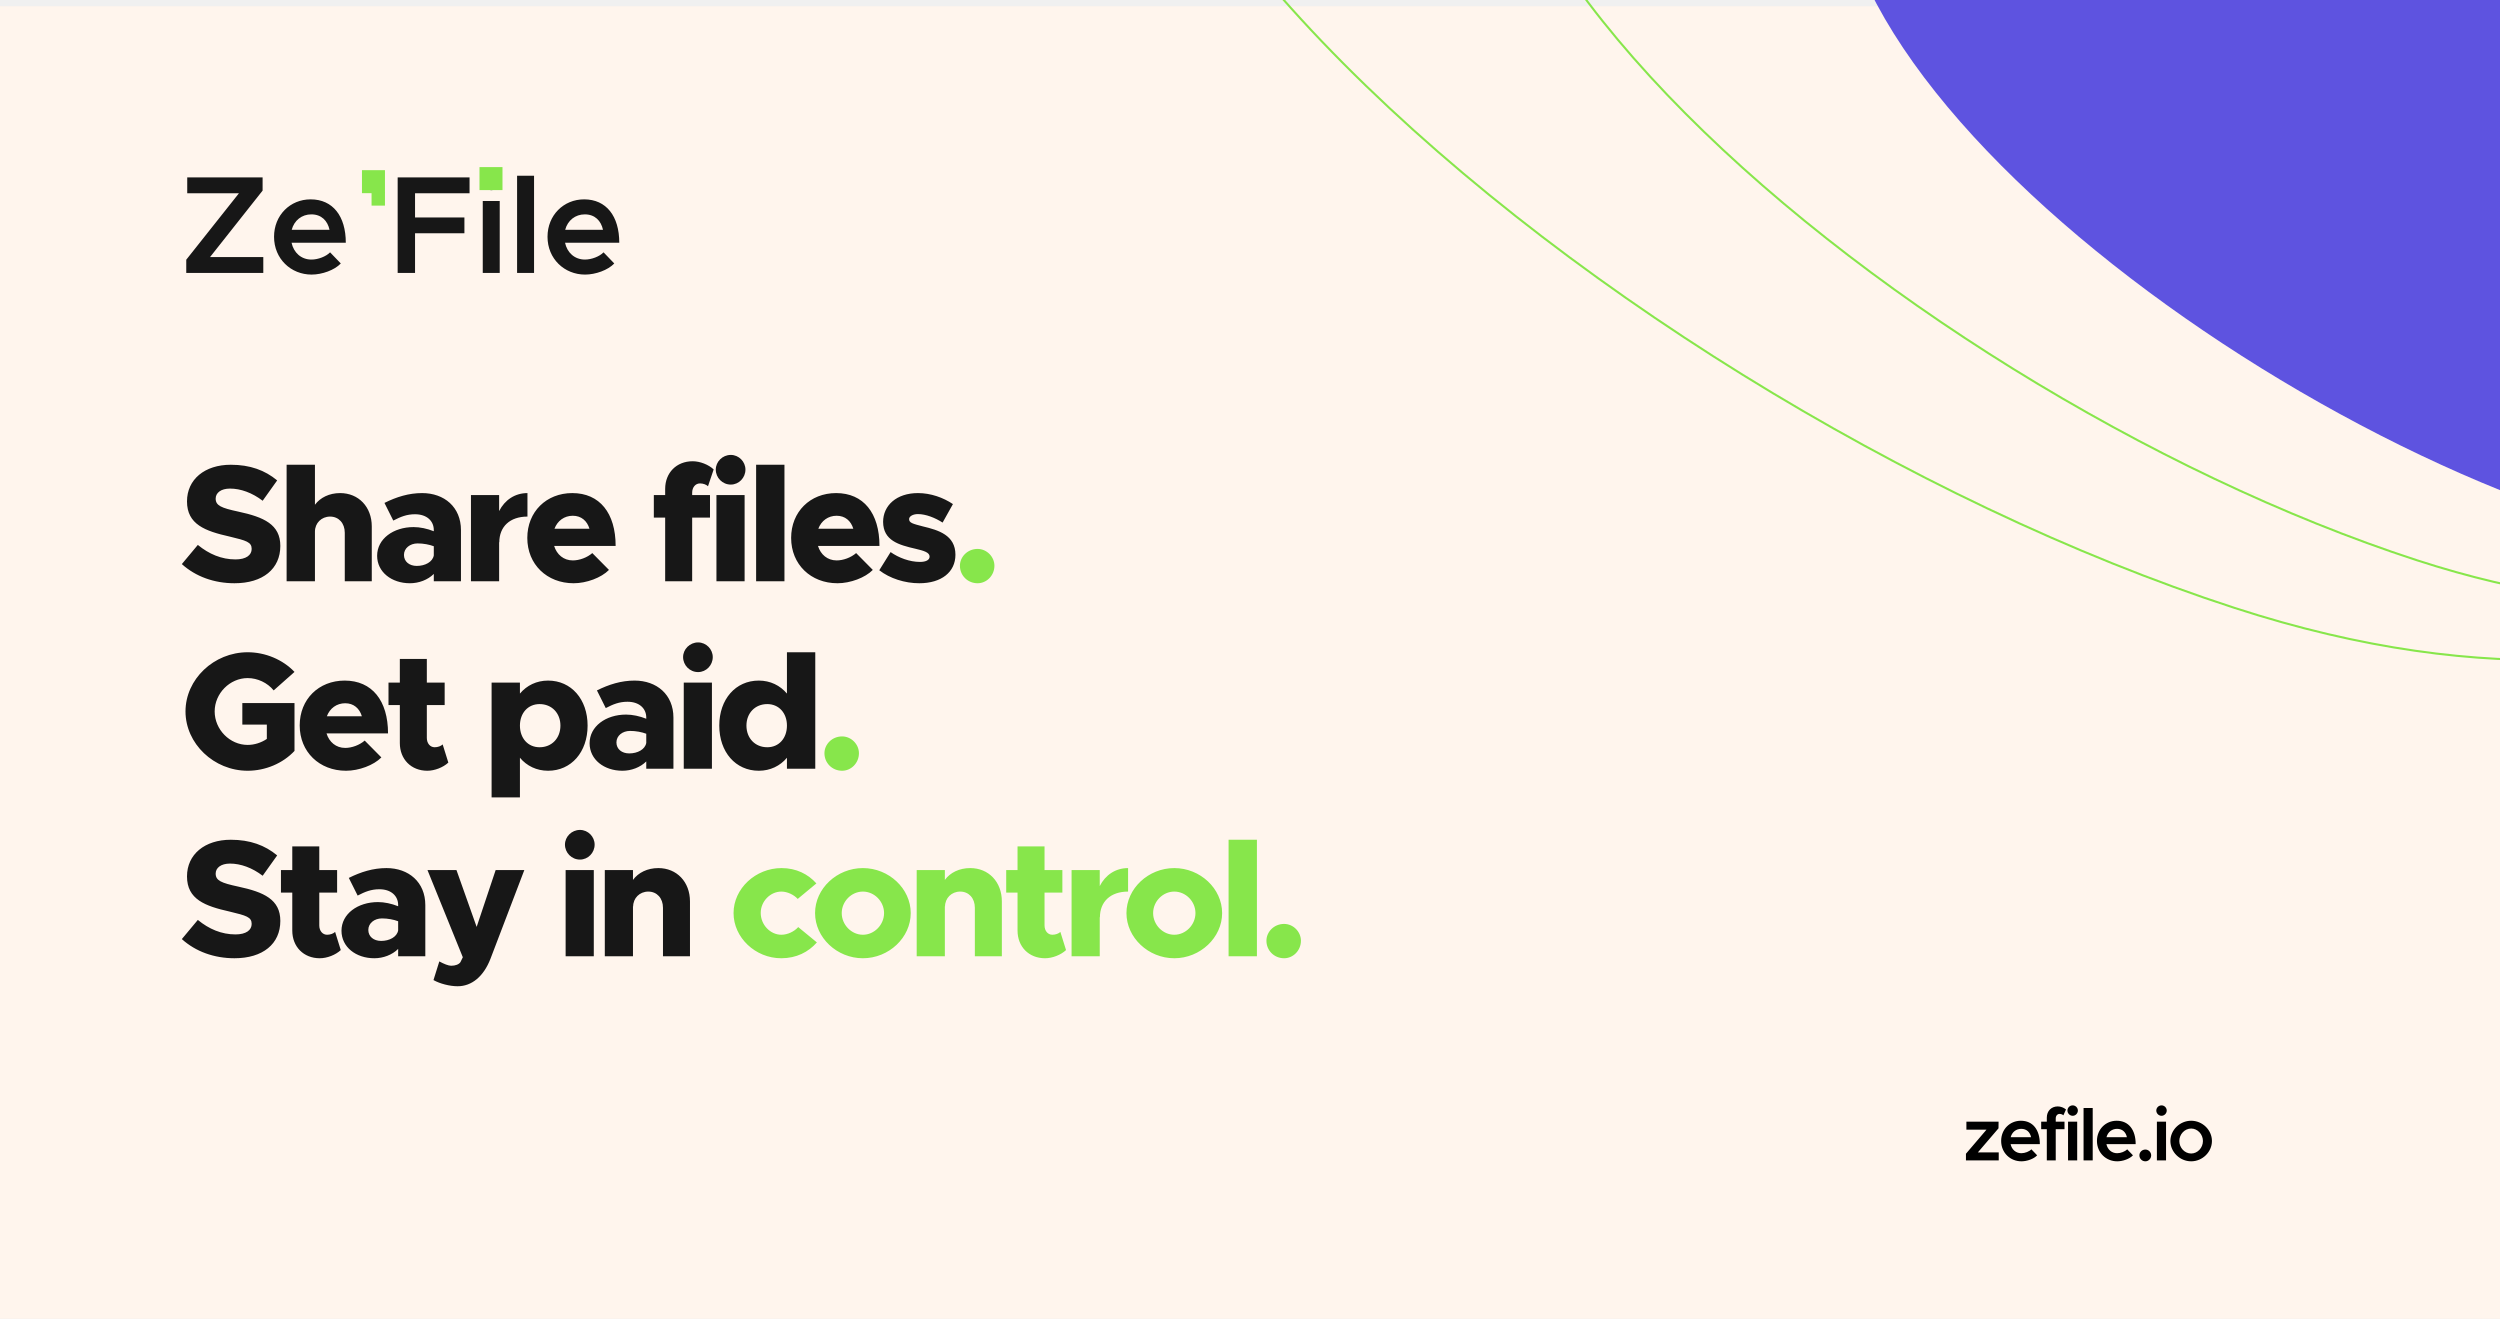
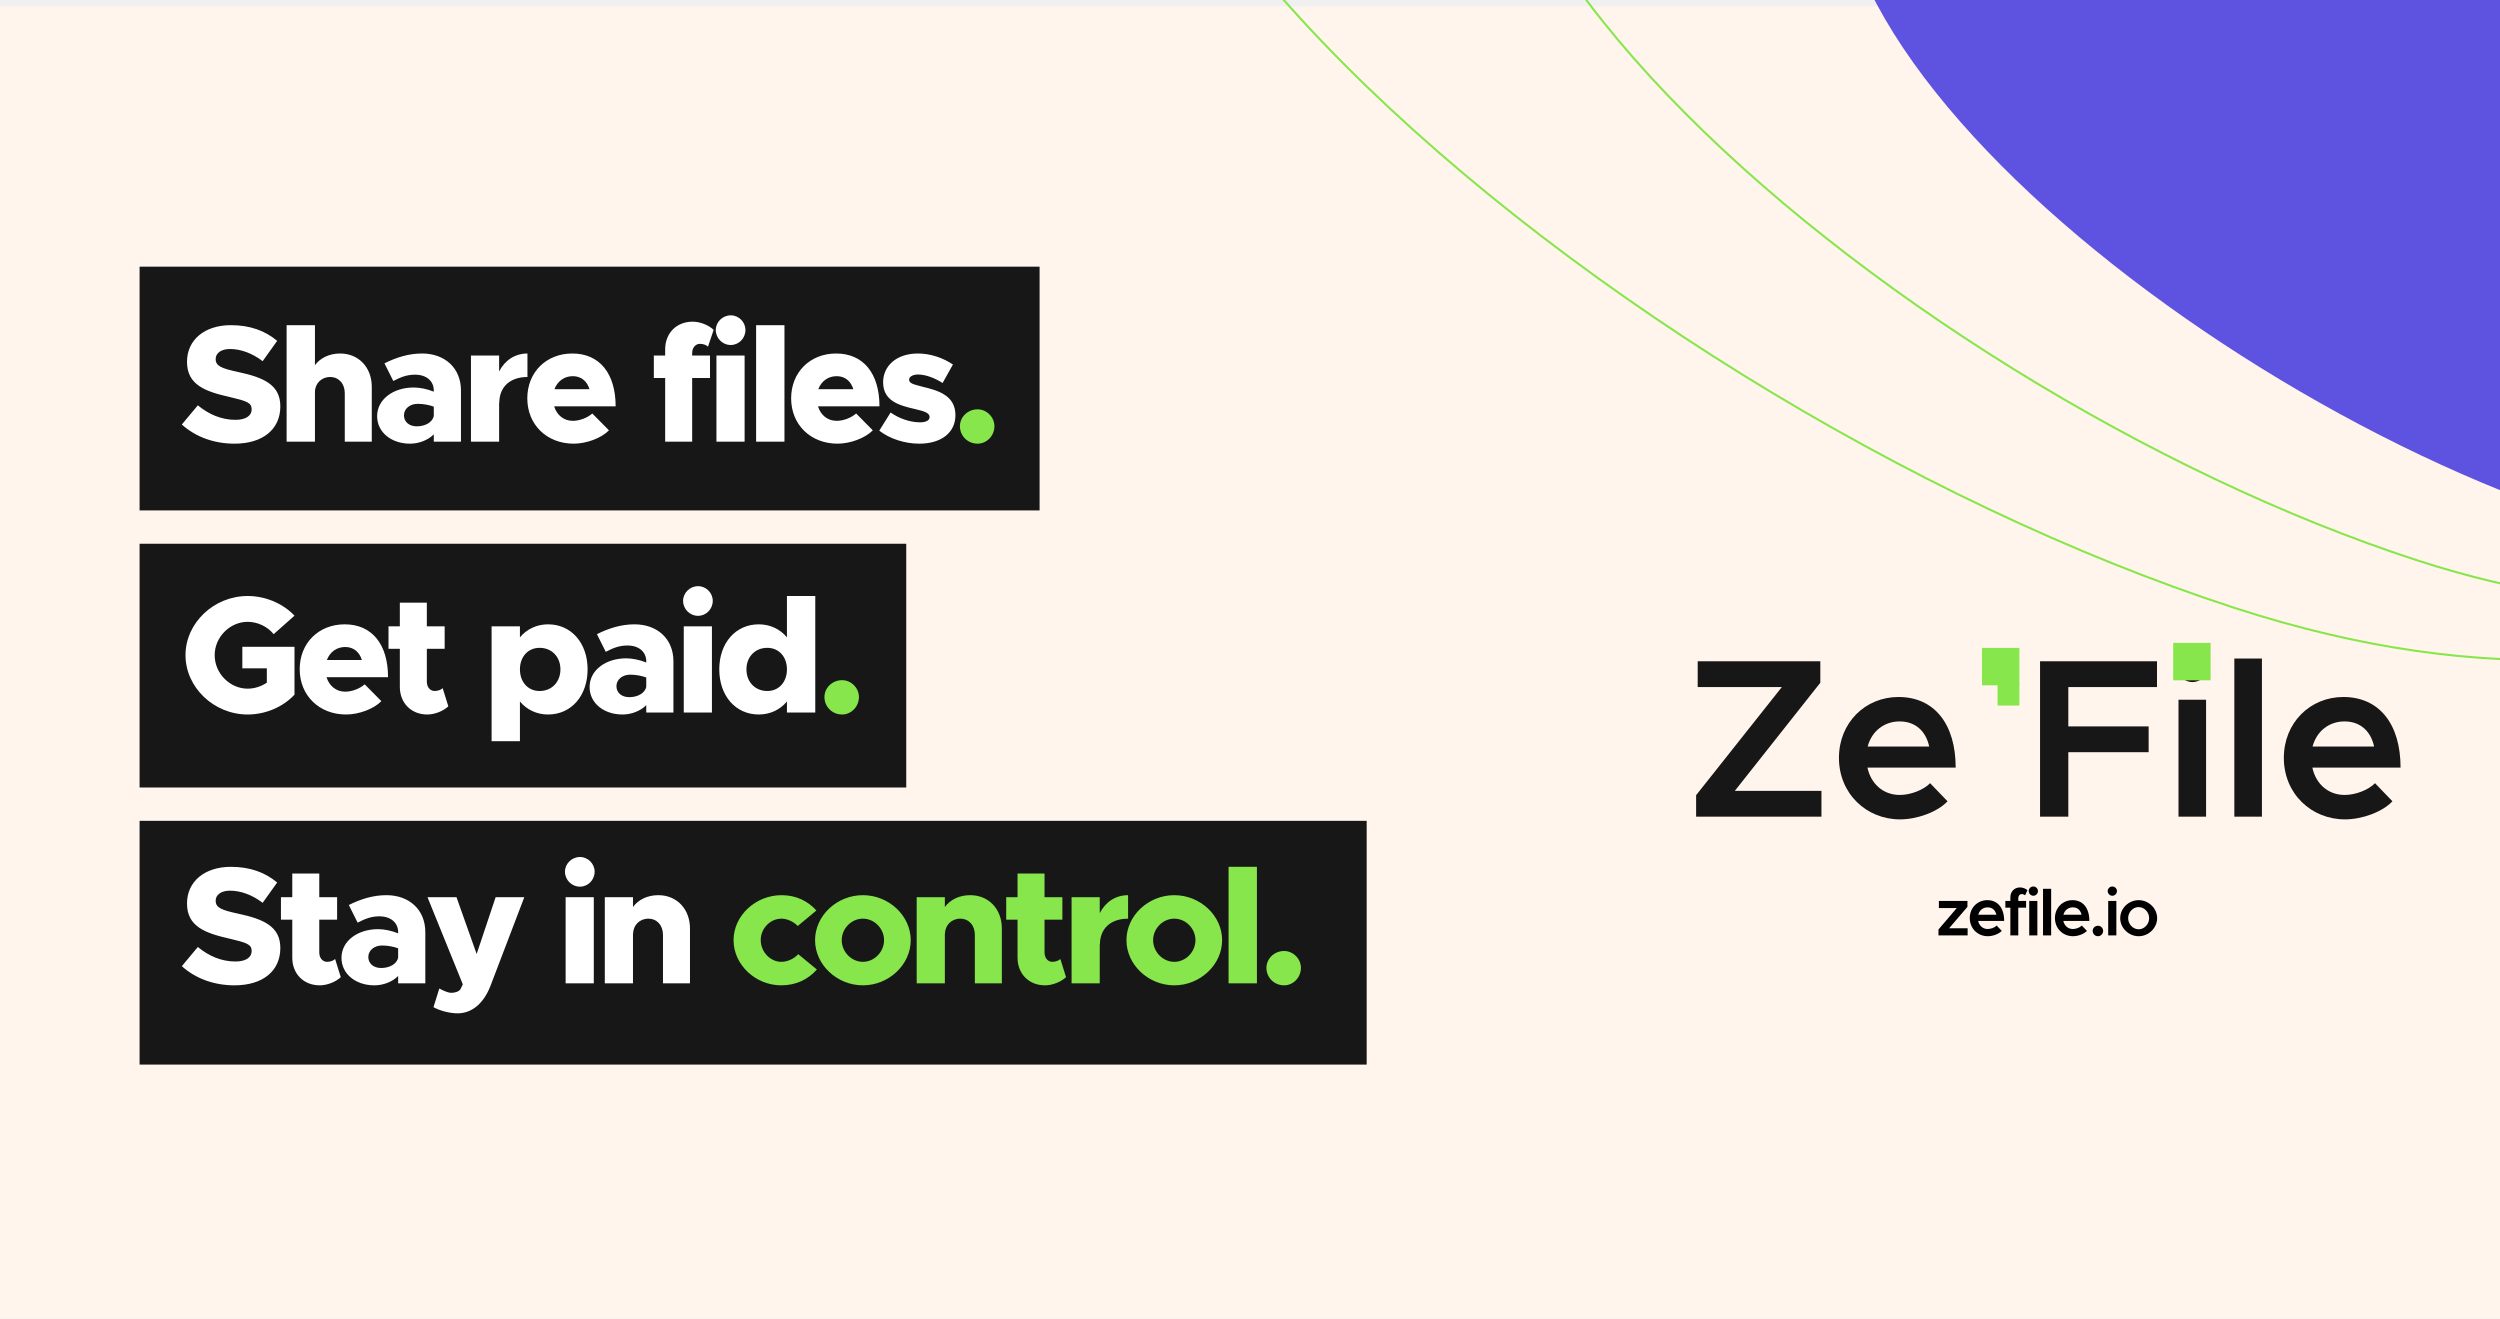
<svg xmlns="http://www.w3.org/2000/svg" width="1200" height="633" viewBox="0 0 1200 633" fill="none">
  <rect width="1200" height="630" transform="translate(0 3)" fill="#FFF5ED" />
-   <path d="M112.56 279.96C102.8 279.96 93.92 276.76 87.28 270.76L94.96 261.56C100.32 265.96 106.32 268.52 113.04 268.52C118.16 268.52 120.8 266.44 120.8 263.48C120.8 260.2 118.24 259.48 110.24 257.56C98.48 254.92 89.76 251.72 89.76 240.68C89.76 230.12 98.24 223.08 110.8 223.08C120 223.08 127.2 225.72 133.04 230.6L126.08 240.36C121.04 236.52 115.52 234.52 110.4 234.52C106 234.52 103.52 236.6 103.52 239.32C103.52 242.68 106.16 243.8 114.32 245.56C126.64 248.2 134.56 251.72 134.56 262.04C134.56 273.08 126.16 279.96 112.56 279.96ZM163.254 236.68C172.134 236.68 178.454 243.32 178.454 252.68V279H165.494V255.72C165.494 251.16 162.614 247.96 158.454 247.96C154.294 247.96 151.174 251.08 151.174 255.16V279H137.574V223.08H151.174V242.28C153.734 238.84 158.054 236.68 163.254 236.68ZM202.621 236.68C213.261 236.68 221.261 243.4 221.261 254.44V279H208.221V275.48C205.341 278.36 201.021 279.96 196.781 279.96C187.981 279.96 181.021 274.6 181.021 266.76C181.021 258.68 188.781 253 198.541 253C201.581 253 205.021 253.72 208.221 255V254.44C208.221 250.04 204.861 246.84 199.181 246.84C195.261 246.84 192.301 248.04 188.781 249.88L184.541 241.4C190.301 238.52 196.221 236.68 202.621 236.68ZM200.061 271.64C204.061 271.64 207.661 269.72 208.221 266.6V262.2C206.141 261.4 203.261 260.84 200.461 260.84C196.781 260.84 193.901 263.16 193.901 266.36C193.901 269.56 196.461 271.64 200.061 271.64ZM239.58 245.32C242.3 239.96 247.18 236.68 253.18 236.68V247.96C244.78 247.96 239.66 252.76 239.66 260.36L239.58 260.2V279H226.06V237.64H239.58V245.32ZM274.945 269C278.145 269 281.825 267.64 284.305 265.48L292.305 273.56C288.625 277.32 281.505 279.96 275.345 279.96C262.545 279.96 253.105 270.92 253.105 258.2C253.105 245.64 262.225 236.68 274.705 236.68C287.825 236.68 295.505 246.28 295.505 262.04H265.985C267.265 266.2 270.545 269 274.945 269ZM274.945 247.56C270.865 247.56 267.585 249.96 266.145 253.8H282.945C281.825 250.04 279.025 247.56 274.945 247.56ZM332.238 236.52V237.64H340.798V248.44H332.238V279H319.278V248.44H313.838V237.64H319.278V234.68C319.278 226.92 324.718 221.4 332.478 221.4C335.998 221.4 340.078 223 342.558 225.32L339.838 233.4C339.038 232.6 337.518 232.04 335.998 232.04C333.838 232.04 332.238 233.88 332.238 236.52ZM350.772 232.6C346.772 232.6 343.572 229.32 343.572 225.4C343.572 221.64 346.772 218.36 350.772 218.36C354.692 218.36 357.812 221.64 357.812 225.4C357.812 229.32 354.692 232.6 350.772 232.6ZM343.892 279V237.64H357.412V279H343.892ZM362.939 279V223.08H376.539V279H362.939ZM401.586 269C404.786 269 408.466 267.64 410.946 265.48L418.946 273.56C415.266 277.32 408.146 279.96 401.986 279.96C389.186 279.96 379.746 270.92 379.746 258.2C379.746 245.64 388.866 236.68 401.346 236.68C414.466 236.68 422.146 246.28 422.146 262.04H392.626C393.906 266.2 397.186 269 401.586 269ZM401.586 247.56C397.506 247.56 394.226 249.96 392.786 253.8H409.586C408.466 250.04 405.666 247.56 401.586 247.56ZM441.249 279.96C434.289 279.96 427.089 277.64 422.049 273.72L427.489 265C431.329 267.72 436.609 269.72 441.569 269.72C444.529 269.72 446.209 268.76 446.209 267.16C446.209 265.16 443.489 264.36 439.409 263.4C431.409 261.56 423.969 259.48 423.889 250.52C423.889 242.6 430.369 236.68 440.609 236.68C446.769 236.68 452.769 238.84 457.409 241.96L452.449 250.84C448.849 248.52 444.369 246.76 440.609 246.76C438.129 246.76 436.369 247.88 436.369 249.16C436.369 251 438.129 251.4 443.009 252.68C450.369 254.44 458.609 256.84 458.609 266.28C458.609 274.6 451.889 279.96 441.249 279.96ZM116.32 347.8V337.48H141.36V360.44C135.76 366.44 127.36 369.96 118.88 369.96C102.64 369.96 89.04 356.92 89.04 341.48C89.04 326.04 102.64 313.08 118.88 313.08C127.36 313.08 135.76 316.6 141.36 322.52L131.36 331.4C128.4 327.72 123.6 325.48 118.88 325.48C110.32 325.48 103.04 332.84 103.04 341.48C103.04 350.2 110.32 357.56 118.88 357.56C122.08 357.56 125.36 356.52 128.08 354.68V347.8H116.32ZM165.695 359C168.895 359 172.575 357.64 175.055 355.48L183.055 363.56C179.375 367.32 172.255 369.96 166.095 369.96C153.295 369.96 143.855 360.92 143.855 348.2C143.855 335.64 152.975 326.68 165.455 326.68C178.575 326.68 186.255 336.28 186.255 352.04H156.735C158.015 356.2 161.295 359 165.695 359ZM165.695 337.56C161.615 337.56 158.335 339.96 156.895 343.8H173.695C172.575 340.04 169.775 337.56 165.695 337.56ZM212.479 357.32L215.199 366.04C212.719 368.36 208.639 369.96 205.119 369.96C197.359 369.96 191.919 364.44 191.919 356.68V338.44H186.479V327.64H191.919V316.28H204.879V327.64H213.439V338.44H204.879V354.2C204.879 356.84 206.479 358.68 208.639 358.68C210.159 358.68 211.679 358.12 212.479 357.32ZM263.086 326.68C274.206 326.68 282.046 335.64 282.046 348.28C282.046 361 274.206 369.96 263.086 369.96C257.566 369.96 252.846 367.64 249.566 363.72V382.76H235.966V327.64H249.566V332.92C252.846 329 257.566 326.68 263.086 326.68ZM259.006 358.68C264.846 358.68 269.006 354.36 269.006 348.28C269.006 342.28 264.846 337.96 259.006 337.96C253.406 337.96 249.566 342.28 249.566 348.28C249.566 354.36 253.406 358.68 259.006 358.68ZM304.606 326.68C315.246 326.68 323.246 333.4 323.246 344.44V369H310.206V365.48C307.326 368.36 303.006 369.96 298.766 369.96C289.966 369.96 283.006 364.6 283.006 356.76C283.006 348.68 290.766 343 300.526 343C303.566 343 307.006 343.72 310.206 345V344.44C310.206 340.04 306.846 336.84 301.166 336.84C297.246 336.84 294.286 338.04 290.766 339.88L286.526 331.4C292.286 328.52 298.206 326.68 304.606 326.68ZM302.046 361.64C306.046 361.64 309.646 359.72 310.206 356.6V352.2C308.126 351.4 305.246 350.84 302.446 350.84C298.766 350.84 295.886 353.16 295.886 356.36C295.886 359.56 298.446 361.64 302.046 361.64ZM335.084 322.6C331.084 322.6 327.884 319.32 327.884 315.4C327.884 311.64 331.084 308.36 335.084 308.36C339.004 308.36 342.124 311.64 342.124 315.4C342.124 319.32 339.004 322.6 335.084 322.6ZM328.204 369V327.64H341.724V369H328.204ZM377.731 313.08H391.331V369H377.731V363.72C374.451 367.64 369.731 369.96 364.211 369.96C353.091 369.96 345.251 361 345.251 348.28C345.251 335.64 353.091 326.68 364.211 326.68C369.731 326.68 374.451 329 377.731 332.92V313.08ZM368.291 358.68C373.891 358.68 377.731 354.36 377.731 348.28C377.731 342.28 373.891 337.96 368.291 337.96C362.451 337.96 358.291 342.28 358.291 348.28C358.291 354.36 362.451 358.68 368.291 358.68ZM112.56 459.96C102.8 459.96 93.92 456.76 87.28 450.76L94.96 441.56C100.32 445.96 106.32 448.52 113.04 448.52C118.16 448.52 120.8 446.44 120.8 443.48C120.8 440.2 118.24 439.48 110.24 437.56C98.48 434.92 89.76 431.72 89.76 420.68C89.76 410.12 98.24 403.08 110.8 403.08C120 403.08 127.2 405.72 133.04 410.6L126.08 420.36C121.04 416.52 115.52 414.52 110.4 414.52C106 414.52 103.52 416.6 103.52 419.32C103.52 422.68 106.16 423.8 114.32 425.56C126.64 428.2 134.56 431.72 134.56 442.04C134.56 453.08 126.16 459.96 112.56 459.96ZM160.854 447.32L163.574 456.04C161.094 458.36 157.014 459.96 153.494 459.96C145.734 459.96 140.294 454.44 140.294 446.68V428.44H134.854V417.64H140.294V406.28H153.254V417.64H161.814V428.44H153.254V444.2C153.254 446.84 154.854 448.68 157.014 448.68C158.534 448.68 160.054 448.12 160.854 447.32ZM185.512 416.68C196.152 416.68 204.152 423.4 204.152 434.44V459H191.112V455.48C188.232 458.36 183.912 459.96 179.672 459.96C170.872 459.96 163.912 454.6 163.912 446.76C163.912 438.68 171.672 433 181.432 433C184.472 433 187.912 433.72 191.112 435V434.44C191.112 430.04 187.752 426.84 182.072 426.84C178.152 426.84 175.192 428.04 171.672 429.88L167.432 421.4C173.192 418.52 179.112 416.68 185.512 416.68ZM182.952 451.64C186.952 451.64 190.552 449.72 191.112 446.6V442.2C189.032 441.4 186.152 440.84 183.352 440.84C179.672 440.84 176.792 443.16 176.792 446.36C176.792 449.56 179.352 451.64 182.952 451.64ZM219.671 473.4C215.911 473.4 211.191 472.2 208.071 470.44L210.871 461.48C213.031 462.68 215.271 463.56 216.551 463.56C218.551 463.56 220.311 462.92 221.031 461.8L222.151 459.48L205.191 417.64H219.111L228.791 444.92L237.911 417.64H251.671L235.431 460.2C232.151 468.68 226.471 473.4 219.671 473.4ZM278.381 412.6C274.381 412.6 271.181 409.32 271.181 405.4C271.181 401.64 274.381 398.36 278.381 398.36C282.301 398.36 285.421 401.64 285.421 405.4C285.421 409.32 282.301 412.6 278.381 412.6ZM271.501 459V417.64H285.021V459H271.501ZM315.988 416.68C324.868 416.68 331.188 423.32 331.188 432.68V459H318.228V435.72C318.228 431.16 315.348 427.96 311.188 427.96C307.028 427.96 303.908 431.08 303.908 435.16L303.828 434.92V459H290.308V417.64H303.828V422.36C306.388 418.84 310.788 416.68 315.988 416.68Z" fill="#171717" />
-   <path d="M469.242 279.96C464.442 279.96 460.762 276.2 460.762 271.56C460.762 267.24 464.442 263.48 469.242 263.48C473.642 263.48 477.322 267.24 477.322 271.56C477.322 276.2 473.642 279.96 469.242 279.96ZM404.211 369.96C399.411 369.96 395.731 366.2 395.731 361.56C395.731 357.24 399.411 353.48 404.211 353.48C408.611 353.48 412.291 357.24 412.291 361.56C412.291 366.2 408.611 369.96 404.211 369.96ZM374.985 459.96C362.585 459.96 352.105 450.04 352.105 438.28C352.105 426.52 362.665 416.68 375.145 416.68C382.185 416.68 387.865 419.56 391.865 424.04L382.905 431.48C381.065 429.48 377.945 427.96 375.065 427.96C369.705 427.96 365.145 432.68 365.145 438.2C365.145 443.88 369.705 448.68 375.065 448.68C378.025 448.68 381.225 447.16 383.145 445L392.105 452.36C388.025 457 382.265 459.96 374.985 459.96ZM414.19 459.96C401.71 459.96 391.23 450.04 391.23 438.28C391.23 426.52 401.71 416.68 414.19 416.68C426.67 416.68 437.15 426.52 437.15 438.28C437.15 450.04 426.67 459.96 414.19 459.96ZM414.19 448.68C419.71 448.68 424.35 443.88 424.35 438.28C424.35 432.68 419.71 427.96 414.19 427.96C408.67 427.96 404.03 432.68 404.03 438.28C404.03 443.88 408.67 448.68 414.19 448.68ZM465.691 416.68C474.571 416.68 480.891 423.32 480.891 432.68V459H467.931V435.72C467.931 431.16 465.051 427.96 460.891 427.96C456.731 427.96 453.611 431.08 453.611 435.16L453.531 434.92V459H440.011V417.64H453.531V422.36C456.091 418.84 460.491 416.68 465.691 416.68ZM508.979 447.32L511.699 456.04C509.219 458.36 505.139 459.96 501.619 459.96C493.859 459.96 488.419 454.44 488.419 446.68V428.44H482.979V417.64H488.419V406.28H501.379V417.64H509.939V428.44H501.379V444.2C501.379 446.84 502.979 448.68 505.139 448.68C506.659 448.68 508.179 448.12 508.979 447.32ZM527.877 425.32C530.597 419.96 535.477 416.68 541.477 416.68V427.96C533.077 427.96 527.957 432.76 527.957 440.36L527.877 440.2V459H514.357V417.64H527.877V425.32ZM563.659 459.96C551.179 459.96 540.699 450.04 540.699 438.28C540.699 426.52 551.179 416.68 563.659 416.68C576.139 416.68 586.619 426.52 586.619 438.28C586.619 450.04 576.139 459.96 563.659 459.96ZM563.659 448.68C569.179 448.68 573.819 443.88 573.819 438.28C573.819 432.68 569.179 427.96 563.659 427.96C558.139 427.96 553.499 432.68 553.499 438.28C553.499 443.88 558.139 448.68 563.659 448.68ZM589.72 459V403.08H603.32V459H589.72ZM616.367 459.96C611.567 459.96 607.887 456.2 607.887 451.56C607.887 447.24 611.567 443.48 616.367 443.48C620.767 443.48 624.447 447.24 624.447 451.56C624.447 456.2 620.767 459.96 616.367 459.96Z" fill="#87E64B" />
-   <path d="M943.656 557V553.796L953.52 542.24H943.872V538.388H959.316L959.28 541.592L949.38 553.148H959.388V557H943.656ZM970.237 553.544C971.965 553.544 974.017 552.752 975.061 551.672L977.833 554.552C976.213 556.28 972.973 557.432 970.273 557.432C964.945 557.432 960.553 553.364 960.553 547.64C960.553 542.06 964.729 537.956 970.021 537.956C975.781 537.956 979.129 542.312 979.129 549.188H965.089C965.629 551.744 967.573 553.544 970.237 553.544ZM970.201 541.844C967.753 541.844 965.773 543.392 965.125 545.84H974.917C974.413 543.5 972.829 541.844 970.201 541.844ZM986.752 536.84V538.388H990.964V542.024H986.752V557H982.468V542.024H979.768V538.388H982.468V536.444C982.468 533.312 984.628 531.08 987.724 531.08C989.128 531.08 990.64 531.656 991.684 532.556L990.424 535.364C990.028 534.968 989.344 534.68 988.588 534.68C987.544 534.68 986.752 535.58 986.752 536.84ZM994.892 535.58C993.488 535.58 992.372 534.392 992.372 533.06C992.372 531.728 993.488 530.576 994.892 530.576C996.26 530.576 997.376 531.728 997.376 533.06C997.376 534.392 996.26 535.58 994.892 535.58ZM992.66 557V538.388H997.052V557H992.66ZM1000.11 557V531.836H1004.5V557H1000.11ZM1016.23 553.544C1017.96 553.544 1020.01 552.752 1021.05 551.672L1023.82 554.552C1022.2 556.28 1018.96 557.432 1016.26 557.432C1010.94 557.432 1006.54 553.364 1006.54 547.64C1006.54 542.06 1010.72 537.956 1016.01 537.956C1021.77 537.956 1025.12 542.312 1025.12 549.188H1011.08C1011.62 551.744 1013.56 553.544 1016.23 553.544ZM1016.19 541.844C1013.74 541.844 1011.76 543.392 1011.12 545.84H1020.91C1020.4 543.5 1018.82 541.844 1016.19 541.844ZM1029.79 557.432C1028.14 557.432 1026.91 556.136 1026.91 554.552C1026.91 553.076 1028.14 551.78 1029.79 551.78C1031.3 551.78 1032.56 553.076 1032.56 554.552C1032.56 556.136 1031.3 557.432 1029.79 557.432ZM1037.54 535.58C1036.14 535.58 1035.02 534.392 1035.02 533.06C1035.02 531.728 1036.14 530.576 1037.54 530.576C1038.91 530.576 1040.03 531.728 1040.03 533.06C1040.03 534.392 1038.91 535.58 1037.54 535.58ZM1035.31 557V538.388H1039.7V557H1035.31ZM1051.76 557.432C1046.36 557.432 1041.79 552.968 1041.79 547.676C1041.79 542.384 1046.36 537.956 1051.76 537.956C1057.16 537.956 1061.73 542.384 1061.73 547.676C1061.73 552.968 1057.16 557.432 1051.76 557.432ZM1051.76 553.688C1054.82 553.688 1057.41 550.952 1057.41 547.676C1057.41 544.436 1054.82 541.7 1051.76 541.7C1048.66 541.7 1046.07 544.436 1046.07 547.676C1046.07 550.952 1048.66 553.688 1051.76 553.688Z" fill="black" />
-   <g clip-path="url(#clip0_2038_2466)">
+   <rect x="67" y="128" width="432" height="117" fill="#171717" />
+   <rect x="67" y="261" width="368" height="117" fill="#171717" />
+   <rect x="67" y="394" width="589" height="117" fill="#171717" />
+   <path d="M112.56 212.96C102.8 212.96 93.92 209.76 87.28 203.76L94.96 194.56C100.32 198.96 106.32 201.52 113.04 201.52C118.16 201.52 120.8 199.44 120.8 196.48C120.8 193.2 118.24 192.48 110.24 190.56C98.48 187.92 89.76 184.72 89.76 173.68C89.76 163.12 98.24 156.08 110.8 156.08C120 156.08 127.2 158.72 133.04 163.6L126.08 173.36C121.04 169.52 115.52 167.52 110.4 167.52C106 167.52 103.52 169.6 103.52 172.32C103.52 175.68 106.16 176.8 114.32 178.56C126.64 181.2 134.56 184.72 134.56 195.04C134.56 206.08 126.16 212.96 112.56 212.96ZM163.254 169.68C172.134 169.68 178.454 176.32 178.454 185.68V212H165.494V188.72C165.494 184.16 162.614 180.96 158.454 180.96C154.294 180.96 151.174 184.08 151.174 188.16V212H137.574V156.08H151.174V175.28C153.734 171.84 158.054 169.68 163.254 169.68ZM202.621 169.68C213.261 169.68 221.261 176.4 221.261 187.44V212H208.221V208.48C205.341 211.36 201.021 212.96 196.781 212.96C187.981 212.96 181.021 207.6 181.021 199.76C181.021 191.68 188.781 186 198.541 186C201.581 186 205.021 186.72 208.221 188V187.44C208.221 183.04 204.861 179.84 199.181 179.84C195.261 179.84 192.301 181.04 188.781 182.88L184.541 174.4C190.301 171.52 196.221 169.68 202.621 169.68ZM200.061 204.64C204.061 204.64 207.661 202.72 208.221 199.6V195.2C206.141 194.4 203.261 193.84 200.461 193.84C196.781 193.84 193.901 196.16 193.901 199.36C193.901 202.56 196.461 204.64 200.061 204.64ZM239.58 178.32C242.3 172.96 247.18 169.68 253.18 169.68V180.96C244.78 180.96 239.66 185.76 239.66 193.36L239.58 193.2V212H226.06V170.64H239.58V178.32ZM274.945 202C278.145 202 281.825 200.64 284.305 198.48L292.305 206.56C288.625 210.32 281.505 212.96 275.345 212.96C262.545 212.96 253.105 203.92 253.105 191.2C253.105 178.64 262.225 169.68 274.705 169.68C287.825 169.68 295.505 179.28 295.505 195.04H265.985C267.265 199.2 270.545 202 274.945 202ZM274.945 180.56C270.865 180.56 267.585 182.96 266.145 186.8H282.945C281.825 183.04 279.025 180.56 274.945 180.56ZM332.238 169.52V170.64H340.798V181.44H332.238V212H319.278V181.44H313.838V170.64H319.278V167.68C319.278 159.92 324.718 154.4 332.478 154.4C335.998 154.4 340.078 156 342.558 158.32L339.838 166.4C339.038 165.6 337.518 165.04 335.998 165.04C333.838 165.04 332.238 166.88 332.238 169.52ZM350.772 165.6C346.772 165.6 343.572 162.32 343.572 158.4C343.572 154.64 346.772 151.36 350.772 151.36C354.692 151.36 357.812 154.64 357.812 158.4C357.812 162.32 354.692 165.6 350.772 165.6ZM343.892 212V170.64H357.412V212H343.892ZM362.939 212V156.08H376.539V212H362.939ZM401.586 202C404.786 202 408.466 200.64 410.946 198.48L418.946 206.56C415.266 210.32 408.146 212.96 401.986 212.96C389.186 212.96 379.746 203.92 379.746 191.2C379.746 178.64 388.866 169.68 401.346 169.68C414.466 169.68 422.146 179.28 422.146 195.04H392.626C393.906 199.2 397.186 202 401.586 202ZM401.586 180.56C397.506 180.56 394.226 182.96 392.786 186.8H409.586C408.466 183.04 405.666 180.56 401.586 180.56ZM441.249 212.96C434.289 212.96 427.089 210.64 422.049 206.72L427.489 198C431.329 200.72 436.609 202.72 441.569 202.72C444.529 202.72 446.209 201.76 446.209 200.16C446.209 198.16 443.489 197.36 439.409 196.4C431.409 194.56 423.969 192.48 423.889 183.52C423.889 175.6 430.369 169.68 440.609 169.68C446.769 169.68 452.769 171.84 457.409 174.96L452.449 183.84C448.849 181.52 444.369 179.76 440.609 179.76C438.129 179.76 436.369 180.88 436.369 182.16C436.369 184 438.129 184.4 443.009 185.68C450.369 187.44 458.609 189.84 458.609 199.28C458.609 207.6 451.889 212.96 441.249 212.96ZM116.32 320.8V310.48H141.36V333.44C135.76 339.44 127.36 342.96 118.88 342.96C102.64 342.96 89.04 329.92 89.04 314.48C89.04 299.04 102.64 286.08 118.88 286.08C127.36 286.08 135.76 289.6 141.36 295.52L131.36 304.4C128.4 300.72 123.6 298.48 118.88 298.48C110.32 298.48 103.04 305.84 103.04 314.48C103.04 323.2 110.32 330.56 118.88 330.56C122.08 330.56 125.36 329.52 128.08 327.68V320.8H116.32ZM165.695 332C168.895 332 172.575 330.64 175.055 328.48L183.055 336.56C179.375 340.32 172.255 342.96 166.095 342.96C153.295 342.96 143.855 333.92 143.855 321.2C143.855 308.64 152.975 299.68 165.455 299.68C178.575 299.68 186.255 309.28 186.255 325.04H156.735C158.015 329.2 161.295 332 165.695 332ZM165.695 310.56C161.615 310.56 158.335 312.96 156.895 316.8H173.695C172.575 313.04 169.775 310.56 165.695 310.56ZM212.479 330.32L215.199 339.04C212.719 341.36 208.639 342.96 205.119 342.96C197.359 342.96 191.919 337.44 191.919 329.68V311.44H186.479V300.64H191.919V289.28H204.879V300.64H213.439V311.44H204.879V327.2C204.879 329.84 206.479 331.68 208.639 331.68C210.159 331.68 211.679 331.12 212.479 330.32ZM263.086 299.68C274.206 299.68 282.046 308.64 282.046 321.28C282.046 334 274.206 342.96 263.086 342.96C257.566 342.96 252.846 340.64 249.566 336.72V355.76H235.966V300.64H249.566V305.92C252.846 302 257.566 299.68 263.086 299.68ZM259.006 331.68C264.846 331.68 269.006 327.36 269.006 321.28C269.006 315.28 264.846 310.96 259.006 310.96C253.406 310.96 249.566 315.28 249.566 321.28C249.566 327.36 253.406 331.68 259.006 331.68ZM304.606 299.68C315.246 299.68 323.246 306.4 323.246 317.44V342H310.206V338.48C307.326 341.36 303.006 342.96 298.766 342.96C289.966 342.96 283.006 337.6 283.006 329.76C283.006 321.68 290.766 316 300.526 316C303.566 316 307.006 316.72 310.206 318V317.44C310.206 313.04 306.846 309.84 301.166 309.84C297.246 309.84 294.286 311.04 290.766 312.88L286.526 304.4C292.286 301.52 298.206 299.68 304.606 299.68ZM302.046 334.64C306.046 334.64 309.646 332.72 310.206 329.6V325.2C308.126 324.4 305.246 323.84 302.446 323.84C298.766 323.84 295.886 326.16 295.886 329.36C295.886 332.56 298.446 334.64 302.046 334.64ZM335.084 295.6C331.084 295.6 327.884 292.32 327.884 288.4C327.884 284.64 331.084 281.36 335.084 281.36C339.004 281.36 342.124 284.64 342.124 288.4C342.124 292.32 339.004 295.6 335.084 295.6ZM328.204 342V300.64H341.724V342H328.204ZM377.731 286.08H391.331V342H377.731V336.72C374.451 340.64 369.731 342.96 364.211 342.96C353.091 342.96 345.251 334 345.251 321.28C345.251 308.64 353.091 299.68 364.211 299.68C369.731 299.68 374.451 302 377.731 305.92V286.08ZM368.291 331.68C373.891 331.68 377.731 327.36 377.731 321.28C377.731 315.28 373.891 310.96 368.291 310.96C362.451 310.96 358.291 315.28 358.291 321.28C358.291 327.36 362.451 331.68 368.291 331.68ZM112.56 472.96C102.8 472.96 93.92 469.76 87.28 463.76L94.96 454.56C100.32 458.96 106.32 461.52 113.04 461.52C118.16 461.52 120.8 459.44 120.8 456.48C120.8 453.2 118.24 452.48 110.24 450.56C98.48 447.92 89.76 444.72 89.76 433.68C89.76 423.12 98.24 416.08 110.8 416.08C120 416.08 127.2 418.72 133.04 423.6L126.08 433.36C121.04 429.52 115.52 427.52 110.4 427.52C106 427.52 103.52 429.6 103.52 432.32C103.52 435.68 106.16 436.8 114.32 438.56C126.64 441.2 134.56 444.72 134.56 455.04C134.56 466.08 126.16 472.96 112.56 472.96ZM160.854 460.32L163.574 469.04C161.094 471.36 157.014 472.96 153.494 472.96C145.734 472.96 140.294 467.44 140.294 459.68V441.44H134.854V430.64H140.294V419.28H153.254V430.64H161.814V441.44H153.254V457.2C153.254 459.84 154.854 461.68 157.014 461.68C158.534 461.68 160.054 461.12 160.854 460.32ZM185.512 429.68C196.152 429.68 204.152 436.4 204.152 447.44V472H191.112V468.48C188.232 471.36 183.912 472.96 179.672 472.96C170.872 472.96 163.912 467.6 163.912 459.76C163.912 451.68 171.672 446 181.432 446C184.472 446 187.912 446.72 191.112 448V447.44C191.112 443.04 187.752 439.84 182.072 439.84C178.152 439.84 175.192 441.04 171.672 442.88L167.432 434.4C173.192 431.52 179.112 429.68 185.512 429.68ZM182.952 464.64C186.952 464.64 190.552 462.72 191.112 459.6V455.2C189.032 454.4 186.152 453.84 183.352 453.84C179.672 453.84 176.792 456.16 176.792 459.36C176.792 462.56 179.352 464.64 182.952 464.64ZM219.671 486.4C215.911 486.4 211.191 485.2 208.071 483.44L210.871 474.48C213.031 475.68 215.271 476.56 216.551 476.56C218.551 476.56 220.311 475.92 221.031 474.8L222.151 472.48L205.191 430.64H219.111L228.791 457.92L237.911 430.64H251.671L235.431 473.2C232.151 481.68 226.471 486.4 219.671 486.4ZM278.381 425.6C274.381 425.6 271.181 422.32 271.181 418.4C271.181 414.64 274.381 411.36 278.381 411.36C282.301 411.36 285.421 414.64 285.421 418.4C285.421 422.32 282.301 425.6 278.381 425.6ZM271.501 472V430.64H285.021V472H271.501ZM315.988 429.68C324.868 429.68 331.188 436.32 331.188 445.68V472H318.228V448.72C318.228 444.16 315.348 440.96 311.188 440.96C307.028 440.96 303.908 444.08 303.908 448.16L303.828 447.92V472H290.308V430.64H303.828V435.36C306.388 431.84 310.788 429.68 315.988 429.68Z" fill="white" />
+   <path d="M469.242 212.96C464.442 212.96 460.762 209.2 460.762 204.56C460.762 200.24 464.442 196.48 469.242 196.48C473.642 196.48 477.322 200.24 477.322 204.56C477.322 209.2 473.642 212.96 469.242 212.96ZM404.211 342.96C399.411 342.96 395.731 339.2 395.731 334.56C395.731 330.24 399.411 326.48 404.211 326.48C408.611 326.48 412.291 330.24 412.291 334.56C412.291 339.2 408.611 342.96 404.211 342.96ZM374.985 472.96C362.585 472.96 352.105 463.04 352.105 451.28C352.105 439.52 362.665 429.68 375.145 429.68C382.185 429.68 387.865 432.56 391.865 437.04L382.905 444.48C381.065 442.48 377.945 440.96 375.065 440.96C369.705 440.96 365.145 445.68 365.145 451.2C365.145 456.88 369.705 461.68 375.065 461.68C378.025 461.68 381.225 460.16 383.145 458L392.105 465.36C388.025 470 382.265 472.96 374.985 472.96ZM414.19 472.96C401.71 472.96 391.23 463.04 391.23 451.28C391.23 439.52 401.71 429.68 414.19 429.68C426.67 429.68 437.15 439.52 437.15 451.28C437.15 463.04 426.67 472.96 414.19 472.96ZM414.19 461.68C419.71 461.68 424.35 456.88 424.35 451.28C424.35 445.68 419.71 440.96 414.19 440.96C408.67 440.96 404.03 445.68 404.03 451.28C404.03 456.88 408.67 461.68 414.19 461.68ZM465.691 429.68C474.571 429.68 480.891 436.32 480.891 445.68V472H467.931V448.72C467.931 444.16 465.051 440.96 460.891 440.96C456.731 440.96 453.611 444.08 453.611 448.16L453.531 447.92V472H440.011V430.64H453.531V435.36C456.091 431.84 460.491 429.68 465.691 429.68ZM508.979 460.32L511.699 469.04C509.219 471.36 505.139 472.96 501.619 472.96C493.859 472.96 488.419 467.44 488.419 459.68V441.44H482.979V430.64H488.419V419.28H501.379V430.64H509.939V441.44H501.379V457.2C501.379 459.84 502.979 461.68 505.139 461.68C506.659 461.68 508.179 461.12 508.979 460.32ZM527.877 438.32C530.597 432.96 535.477 429.68 541.477 429.68V440.96C533.077 440.96 527.957 445.76 527.957 453.36L527.877 453.2V472H514.357V430.64H527.877V438.32ZM563.659 472.96C551.179 472.96 540.699 463.04 540.699 451.28C540.699 439.52 551.179 429.68 563.659 429.68C576.139 429.68 586.619 439.52 586.619 451.28C586.619 463.04 576.139 472.96 563.659 472.96ZM563.659 461.68C569.179 461.68 573.819 456.88 573.819 451.28C573.819 445.68 569.179 440.96 563.659 440.96C558.139 440.96 553.499 445.68 553.499 451.28C553.499 456.88 558.139 461.68 563.659 461.68ZM589.72 472V416.08H603.32V472H589.72ZM616.367 472.96C611.567 472.96 607.887 469.2 607.887 464.56C607.887 460.24 611.567 456.48 616.367 456.48C620.767 456.48 624.447 460.24 624.447 464.56C624.447 469.2 620.767 472.96 616.367 472.96Z" fill="#87E64B" />
+   <g clip-path="url(#clip0_2066_2488)">
    <path fill-rule="evenodd" clip-rule="evenodd" d="M1919.98 -39.425C1862.34 79.305 1662.28 147.507 1573.07 180.586C1479.46 215.292 1399.24 301.602 1238.91 249.483C1037.62 184.049 786.187 -29.222 919.702 -134.567C1011.11 -206.686 1066.49 -234.659 1238.89 -234.798C1372.25 -234.906 1473.58 -327.5 1666.1 -264.917C1867.39 -199.483 1999.91 -204.095 1919.98 -39.425Z" fill="#5E53E0" />
    <path d="M1581.6 182.056C1587.43 179.895 1593.64 177.616 1600.17 175.216C1656.76 154.433 1738.1 124.558 1815.44 83.83C1901.71 38.394 1982.93 -20.511 2019.23 -95.303C2044.44 -147.226 2052.86 -185.744 2047.41 -215.606C2041.96 -245.439 2022.66 -266.686 1992.26 -284.063C1961.83 -301.452 1920.3 -314.951 1870.45 -329.272C1856.9 -333.166 1842.73 -337.121 1828.01 -341.231C1788.6 -352.23 1745.21 -364.341 1698.95 -379.379C1577.55 -418.843 1484.93 -409.401 1401.6 -390.072C1380.76 -385.239 1360.5 -379.787 1340.52 -374.325C1338.09 -373.662 1335.67 -372.999 1333.25 -372.336C1315.75 -367.544 1298.42 -362.801 1281.08 -358.523C1241.59 -348.784 1201.98 -341.448 1159.81 -341.42C1051.02 -341.348 979.207 -332.491 920.193 -312.306C861.179 -292.122 814.916 -260.596 757.238 -215.106C715.247 -181.987 703.52 -140.388 713.531 -95.28C723.547 -50.153 755.322 -1.523 800.331 45.568C890.35 139.751 1033.18 227.654 1160.16 268.932C1261.23 301.786 1337 291.025 1402.28 266.592C1434.94 254.369 1464.97 238.723 1494.24 223.383L1495.94 222.494C1524.61 207.469 1552.59 192.804 1581.6 182.056Z" stroke="#87E64B" />
    <path d="M1585.54 185.956C1592.64 183.326 1600.2 180.55 1608.15 177.628C1677.04 152.321 1776.06 115.943 1870.21 66.352C1975.24 11.028 2074.12 -60.703 2118.34 -151.784C2149.03 -215.004 2159.29 -261.914 2152.65 -298.291C2146.02 -334.64 2122.51 -360.525 2085.48 -381.688C2048.43 -402.865 1997.87 -419.298 1937.2 -436.73C1920.7 -441.47 1903.45 -446.284 1885.53 -451.286C1837.56 -464.674 1784.75 -479.415 1728.44 -497.719C1580.64 -545.764 1467.88 -534.26 1366.42 -510.72C1341.06 -504.833 1316.4 -498.194 1292.07 -491.544C1289.11 -490.736 1286.16 -489.928 1283.22 -489.122C1261.91 -483.287 1240.82 -477.511 1219.71 -472.302C1171.65 -460.443 1123.44 -451.514 1072.14 -451.477C939.697 -451.382 852.268 -440.594 780.411 -416.01C708.555 -391.427 652.226 -353.034 582.011 -297.647C530.864 -257.301 516.579 -206.625 528.766 -151.687C540.957 -96.728 579.642 -37.515 634.431 19.818C744.007 134.484 917.876 241.5 1072.46 291.751C1195.51 331.751 1287.78 318.642 1367.26 288.883C1407.02 273.997 1443.59 254.944 1479.22 236.268L1481.28 235.188C1516.18 216.893 1550.24 199.04 1585.54 185.956Z" stroke="#87E64B" />
  </g>
-   <path d="M89.404 131V124.659L114.701 92.754H89.871V85.145H126.048V91.486L100.818 123.391H126.382V131H89.404ZM149.498 124.592C152.702 124.592 156.506 123.124 158.442 121.121L163.582 126.461C160.578 129.665 154.571 131.801 149.565 131.801C139.686 131.801 131.543 124.259 131.543 113.646C131.543 103.3 139.286 95.691 149.097 95.691C159.777 95.691 165.984 103.767 165.984 116.516H139.953C140.954 121.255 144.559 124.592 149.498 124.592ZM149.431 102.899C144.892 102.899 141.221 105.77 140.02 110.308H158.175C157.241 105.97 154.304 102.899 149.431 102.899ZM225.386 92.754H199.221V104.368H222.917V111.977H199.221V131H190.878V85.145H225.386V92.754ZM235.864 91.285C233.261 91.285 231.192 89.083 231.192 86.613C231.192 84.144 233.261 82.008 235.864 82.008C238.401 82.008 240.47 84.144 240.47 86.613C240.47 89.083 238.401 91.285 235.864 91.285ZM231.726 131V96.492H239.869V131H231.726ZM248.201 131V84.344H256.345V131H248.201ZM280.763 124.592C283.967 124.592 287.772 123.124 289.707 121.121L294.847 126.461C291.843 129.665 285.836 131.801 280.83 131.801C270.951 131.801 262.808 124.259 262.808 113.646C262.808 103.3 270.551 95.691 280.363 95.691C291.042 95.691 297.25 103.767 297.25 116.516H271.218C272.219 121.255 275.824 124.592 280.763 124.592ZM280.696 102.899C276.158 102.899 272.486 105.77 271.285 110.308H289.44C288.506 105.97 285.569 102.899 280.696 102.899Z" fill="#171717" />
-   <rect x="173.745" y="81.68" width="11.038" height="11.038" fill="#87E64B" />
-   <rect x="178.344" y="92.258" width="6.439" height="6.439" fill="#87E64B" />
-   <rect x="230.159" y="80.208" width="11.038" height="11.038" fill="#87E64B" />
+   <path d="M930.472 449V446.152L939.24 435.88H930.664V432.456H944.392L944.36 435.304L935.56 445.576H944.456V449H930.472ZM954.1 445.928C955.636 445.928 957.46 445.224 958.388 444.264L960.852 446.824C959.412 448.36 956.532 449.384 954.132 449.384C949.396 449.384 945.492 445.768 945.492 440.68C945.492 435.72 949.204 432.072 953.908 432.072C959.028 432.072 962.004 435.944 962.004 442.056H949.524C950.004 444.328 951.732 445.928 954.1 445.928ZM954.068 435.528C951.892 435.528 950.132 436.904 949.556 439.08H958.26C957.812 437 956.404 435.528 954.068 435.528ZM968.78 431.08V432.456H972.524V435.688H968.78V449H964.972V435.688H962.572V432.456H964.972V430.728C964.972 427.944 966.892 425.96 969.644 425.96C970.892 425.96 972.236 426.472 973.164 427.272L972.044 429.768C971.692 429.416 971.084 429.16 970.412 429.16C969.484 429.16 968.78 429.96 968.78 431.08ZM976.016 429.96C974.768 429.96 973.776 428.904 973.776 427.72C973.776 426.536 974.768 425.512 976.016 425.512C977.232 425.512 978.224 426.536 978.224 427.72C978.224 428.904 977.232 429.96 976.016 429.96ZM974.032 449V432.456H977.936V449H974.032ZM980.65 449V426.632H984.554V449H980.65ZM994.981 445.928C996.517 445.928 998.341 445.224 999.269 444.264L1001.73 446.824C1000.29 448.36 997.413 449.384 995.013 449.384C990.277 449.384 986.373 445.768 986.373 440.68C986.373 435.72 990.085 432.072 994.789 432.072C999.909 432.072 1002.89 435.944 1002.89 442.056H990.405C990.885 444.328 992.613 445.928 994.981 445.928ZM994.949 435.528C992.773 435.528 991.013 436.904 990.437 439.08H999.141C998.693 437 997.285 435.528 994.949 435.528ZM1007.04 449.384C1005.57 449.384 1004.48 448.232 1004.48 446.824C1004.48 445.512 1005.57 444.36 1007.04 444.36C1008.38 444.36 1009.5 445.512 1009.5 446.824C1009.5 448.232 1008.38 449.384 1007.04 449.384ZM1013.93 429.96C1012.68 429.96 1011.69 428.904 1011.69 427.72C1011.69 426.536 1012.68 425.512 1013.93 425.512C1015.14 425.512 1016.14 426.536 1016.14 427.72C1016.14 428.904 1015.14 429.96 1013.93 429.96ZM1011.94 449V432.456H1015.85V449H1011.94ZM1026.56 449.384C1021.76 449.384 1017.7 445.416 1017.7 440.712C1017.7 436.008 1021.76 432.072 1026.56 432.072C1031.36 432.072 1035.43 436.008 1035.43 440.712C1035.43 445.416 1031.36 449.384 1026.56 449.384ZM1026.56 446.056C1029.28 446.056 1031.59 443.624 1031.59 440.712C1031.59 437.832 1029.28 435.4 1026.56 435.4C1023.81 435.4 1021.51 437.832 1021.51 440.712C1021.51 443.624 1023.81 446.056 1026.56 446.056Z" fill="black" />
+   <path d="M814.138 392V381.684L855.293 329.779H814.898V317.4H873.753V327.715L832.707 379.621H874.296V392H814.138ZM911.903 381.575C917.115 381.575 923.304 379.187 926.453 375.929L934.815 384.616C929.928 389.828 920.155 393.303 912.011 393.303C895.94 393.303 882.692 381.033 882.692 363.767C882.692 346.936 895.289 334.557 911.251 334.557C928.625 334.557 938.724 347.696 938.724 368.436H896.374C898.003 376.146 903.867 381.575 911.903 381.575ZM911.794 346.284C904.41 346.284 898.438 350.953 896.483 358.338H926.019C924.499 351.279 919.721 346.284 911.794 346.284ZM1035.36 329.779H992.796V348.673H1031.35V361.052H992.796V392H979.222V317.4H1035.36V329.779ZM1052.41 327.39C1048.17 327.39 1044.81 323.806 1044.81 319.789C1044.81 315.771 1048.17 312.296 1052.41 312.296C1056.54 312.296 1059.9 315.771 1059.9 319.789C1059.9 323.806 1056.54 327.39 1052.41 327.39ZM1045.68 392V335.86H1058.92V392H1045.68ZM1072.48 392V316.097H1085.73V392H1072.48ZM1125.45 381.575C1130.67 381.575 1136.86 379.187 1140 375.929L1148.37 384.616C1143.48 389.828 1133.71 393.303 1125.56 393.303C1109.49 393.303 1096.24 381.033 1096.24 363.767C1096.24 346.936 1108.84 334.557 1124.8 334.557C1142.18 334.557 1152.27 347.696 1152.27 368.436H1109.93C1111.55 376.146 1117.42 381.575 1125.45 381.575ZM1125.34 346.284C1117.96 346.284 1111.99 350.953 1110.03 358.338H1139.57C1138.05 351.279 1133.27 346.284 1125.34 346.284Z" fill="#171717" />
+   <rect x="951.349" y="310.987" width="17.958" height="17.958" fill="#87E64B" />
+   <rect x="958.831" y="328.196" width="10.475" height="10.475" fill="#87E64B" />
+   <rect x="1043.13" y="308.592" width="17.958" height="17.958" fill="#87E64B" />
  <defs>
-     <clipPath id="clip0_2038_2466">
+     <clipPath id="clip0_2066_2488">
      <rect width="816" height="527" fill="white" transform="matrix(-1 0 0 1 1200 0)" />
    </clipPath>
  </defs>
</svg>
